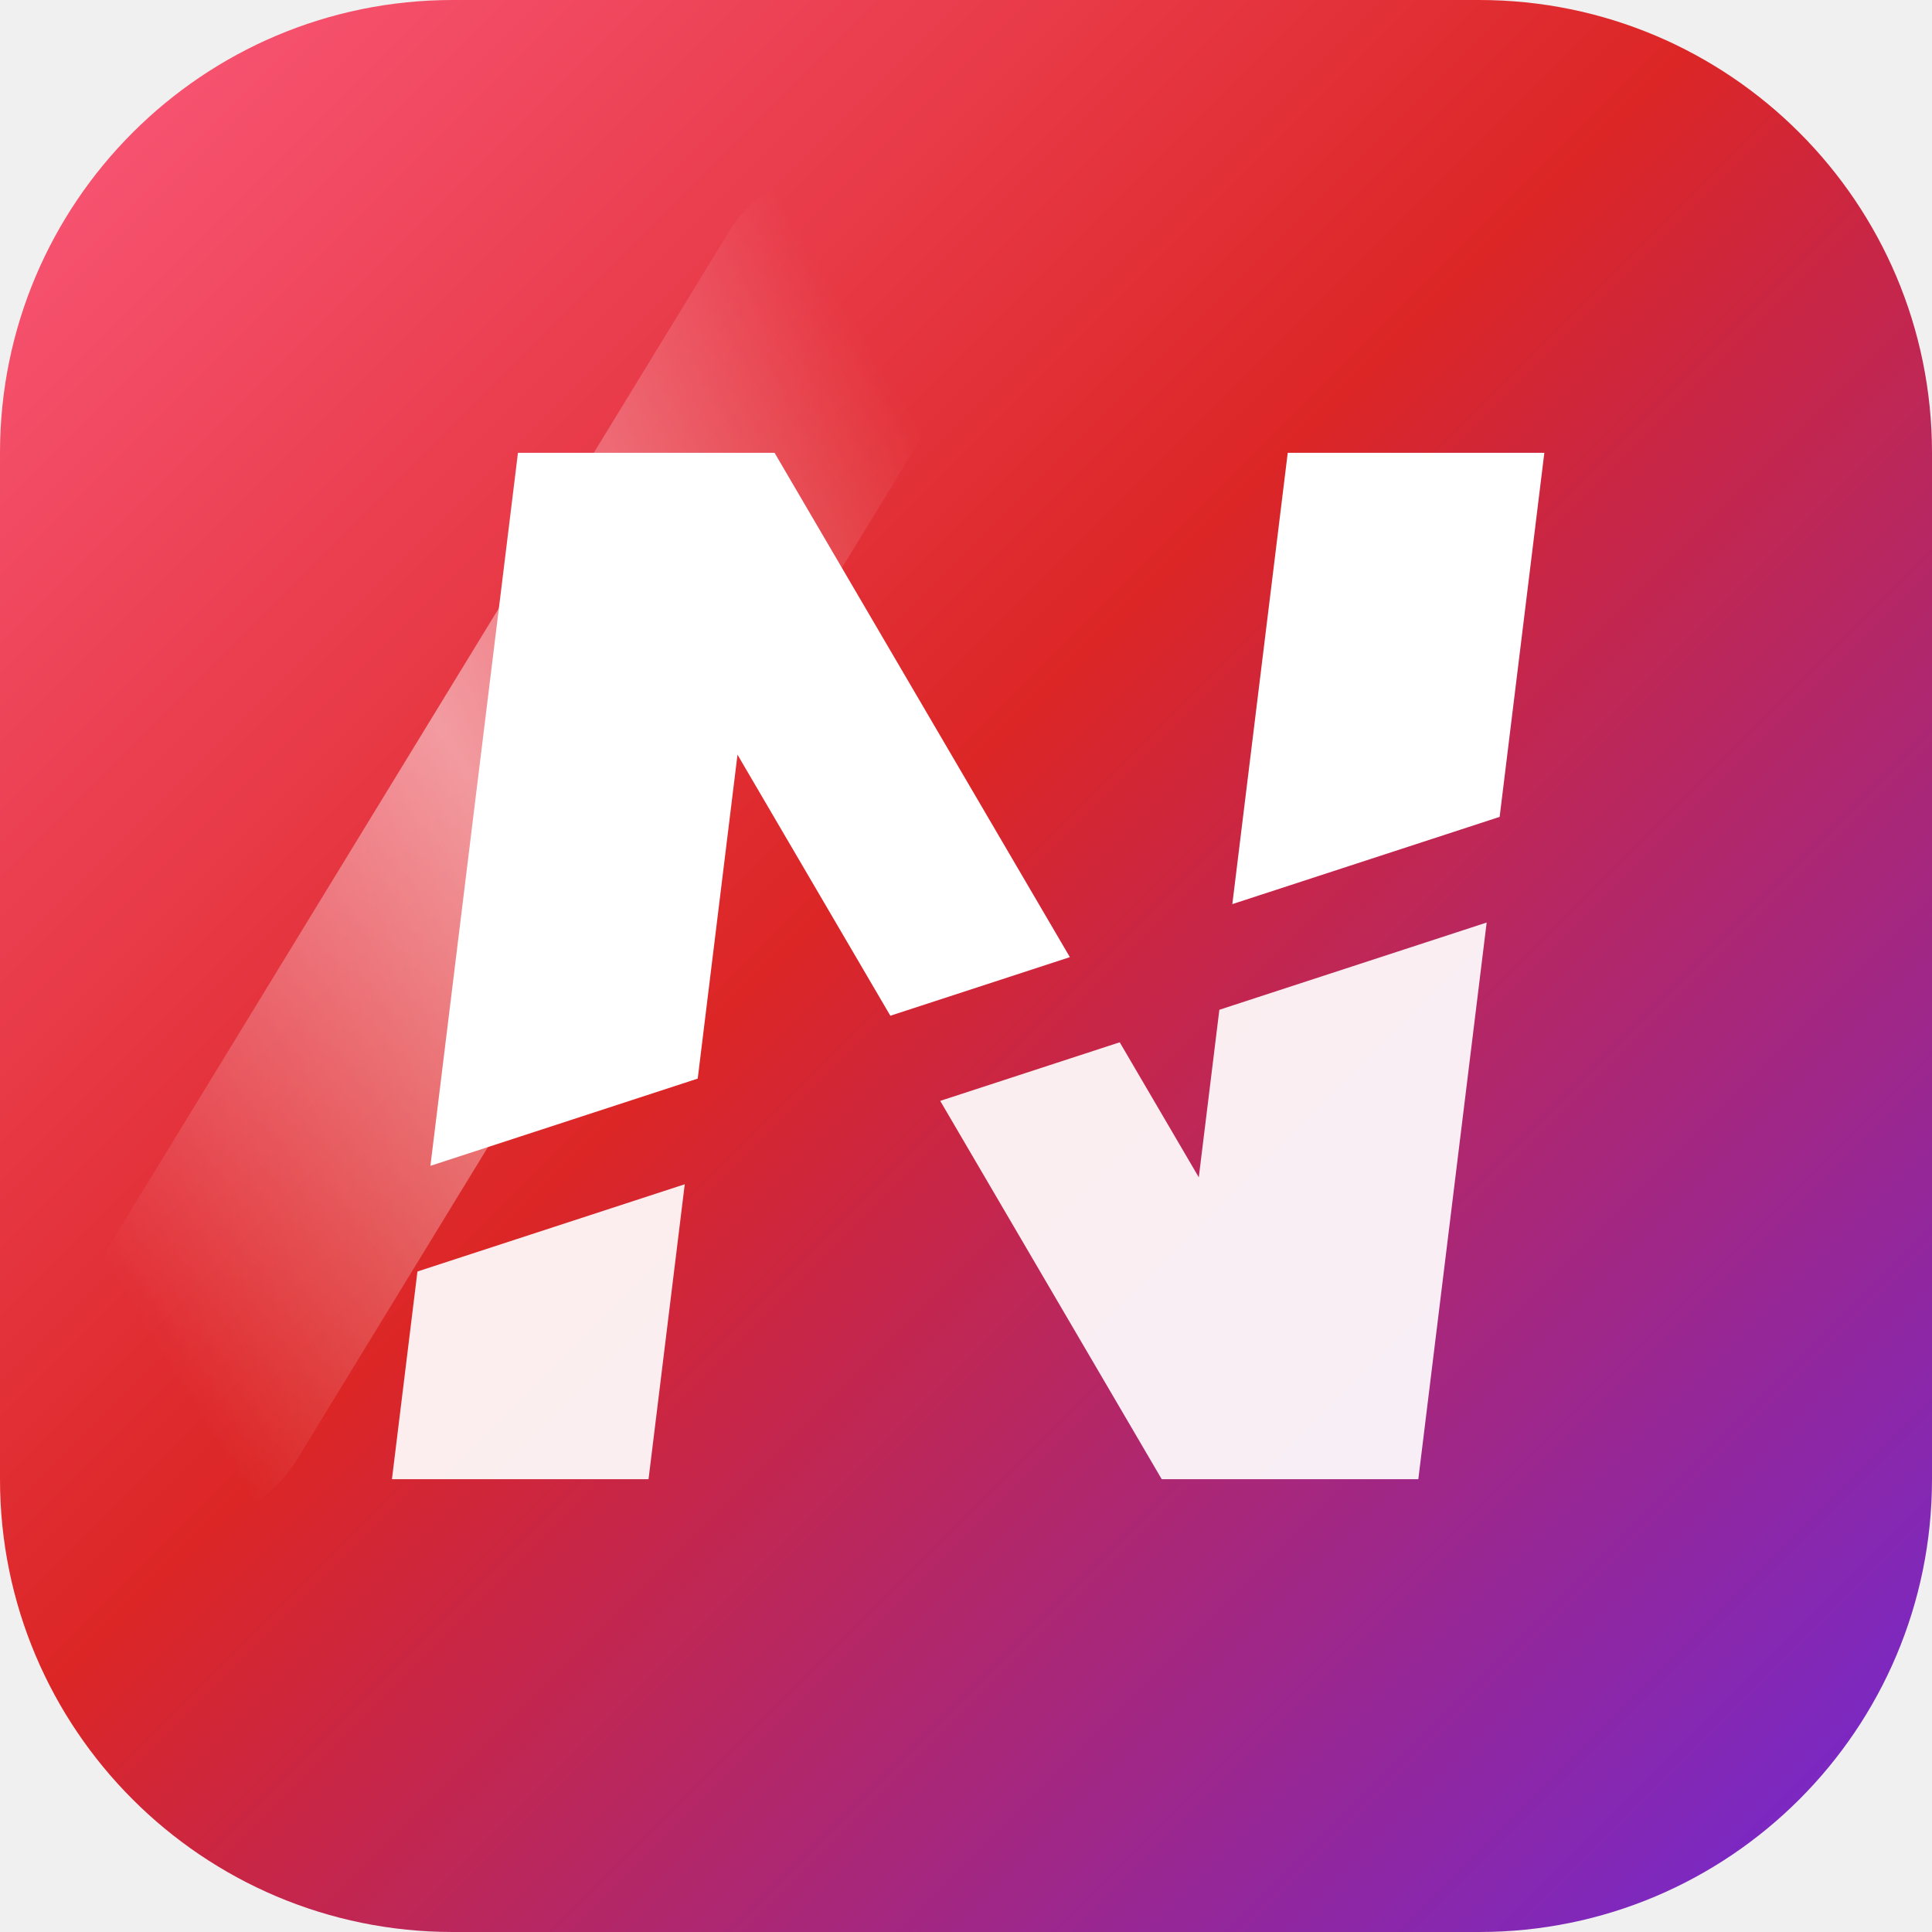
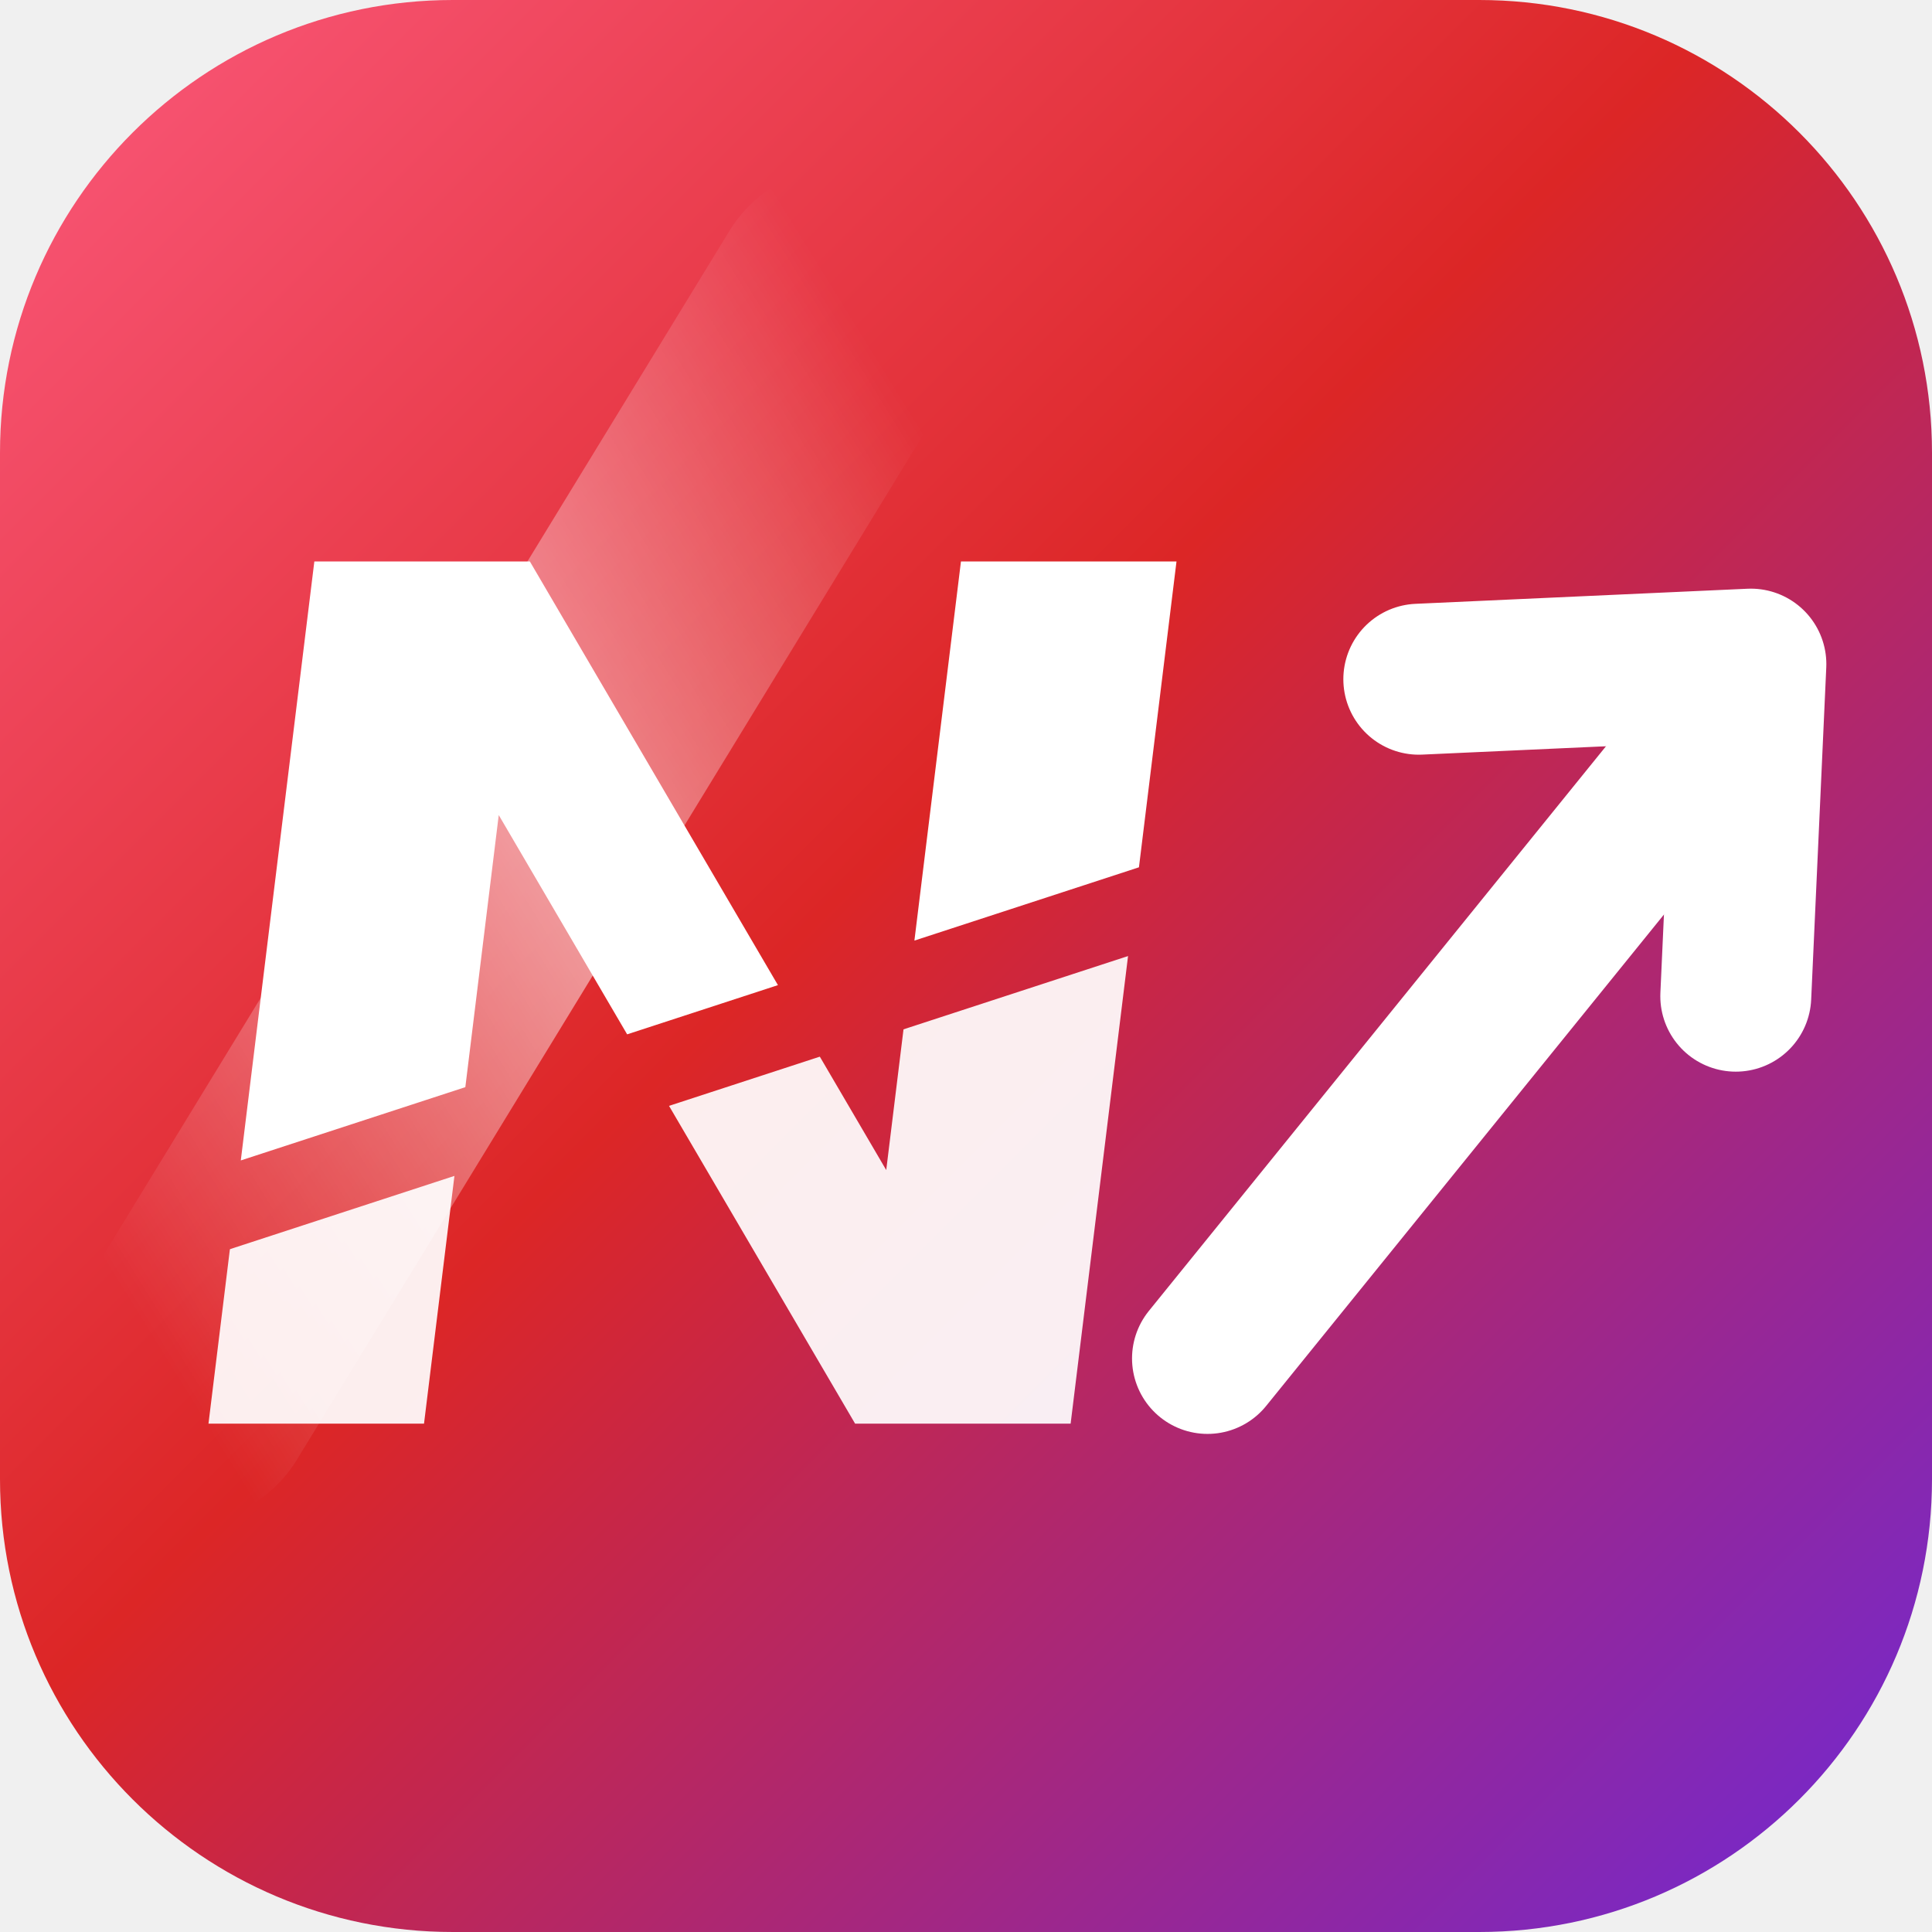
<svg xmlns="http://www.w3.org/2000/svg" viewBox="0 0 64 64" width="64" height="64" role="img" aria-label="NexPlan เน็กซ์แพลน">
  <defs>
    <linearGradient id="nxTile" x1="0" y1="0" x2="1" y2="1">
      <stop offset="0" stop-color="#fb5a7d" />
      <stop offset=".45" stop-color="#dc2626" />
      <stop offset="1" stop-color="#6d28d9" />
    </linearGradient>
    <linearGradient id="nxBeam" x1="0" y1="1" x2="1" y2="0">
      <stop offset="0" stop-color="#ffffff" stop-opacity="0" />
      <stop offset=".5" stop-color="#ffffff" stop-opacity=".5" />
      <stop offset="1" stop-color="#ffffff" stop-opacity="0" />
    </linearGradient>
    <clipPath id="nxCutHi" clipPathUnits="userSpaceOnUse">
      <polygon points="8,2 58,2 58,24 8,41" />
    </clipPath>
    <clipPath id="nxCutLo" clipPathUnits="userSpaceOnUse">
      <polygon points="8,44.5 58,27.5 58,62 8,62" />
    </clipPath>
  </defs>
  <rect width="64" height="64" rx="15" fill="url(#nxTile)" />
  <path d="M6 46 L28 10" stroke="url(#nxBeam)" stroke-width="9" stroke-linecap="round" />
-   <g transform="skewX(-7) translate(4 0)">
+   <g transform="translate(-4 6) scale(0.84) skewX(-7) translate(4 0)">
    <path d="M15 49 V15 H23.5 L40.5 39 V15 H49 V49 H40.5 L23.5 25 V49 Z" fill="#ffffff" clip-path="url(#nxCutHi)" />
    <path d="M15 49 V15 H23.5 L40.5 39 V15 H49 V49 H40.5 L23.5 25 V49 Z" fill="#ffffff" opacity=".92" clip-path="url(#nxCutLo)" />
  </g>
+   <path d="M40 45 L57 24" fill="none" stroke="#ffffff" stroke-width="5" stroke-linecap="round" stroke-linejoin="round" />
+   <path d="M47 22.5 L58 22 L57.5 33" fill="none" stroke="#ffffff" stroke-width="5" stroke-linecap="round" stroke-linejoin="round" />
</svg>
